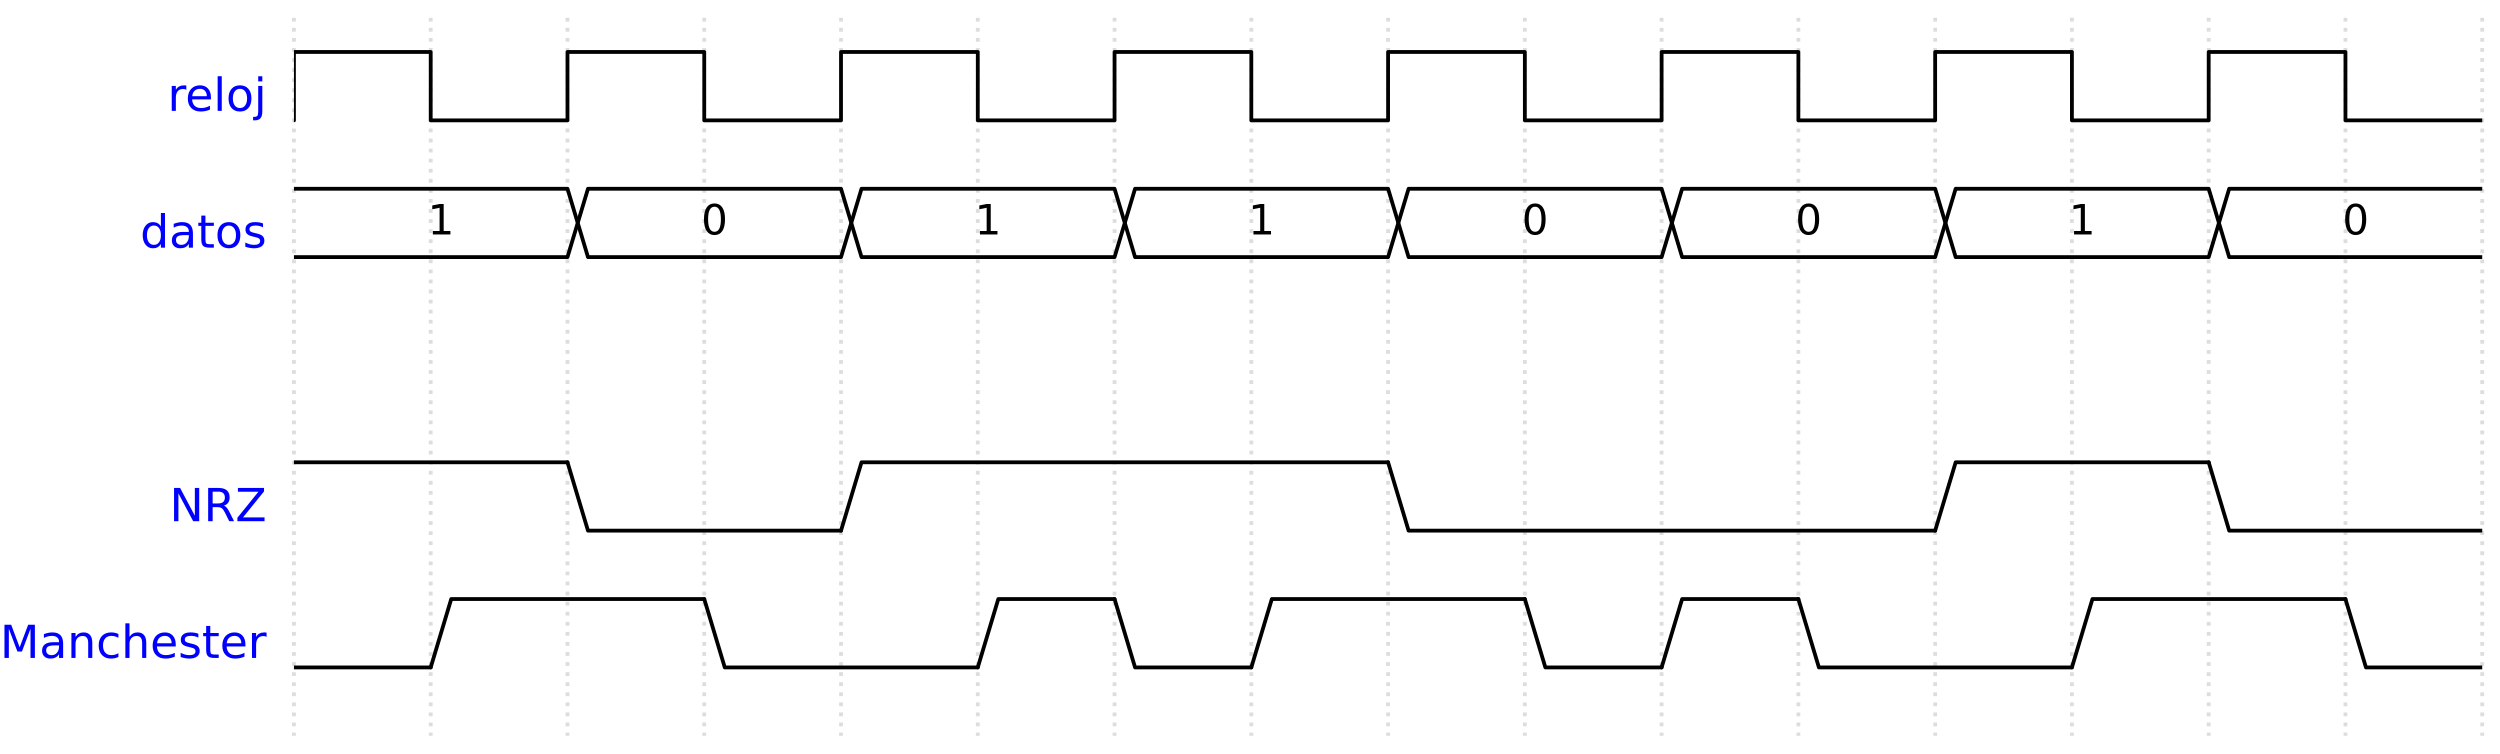
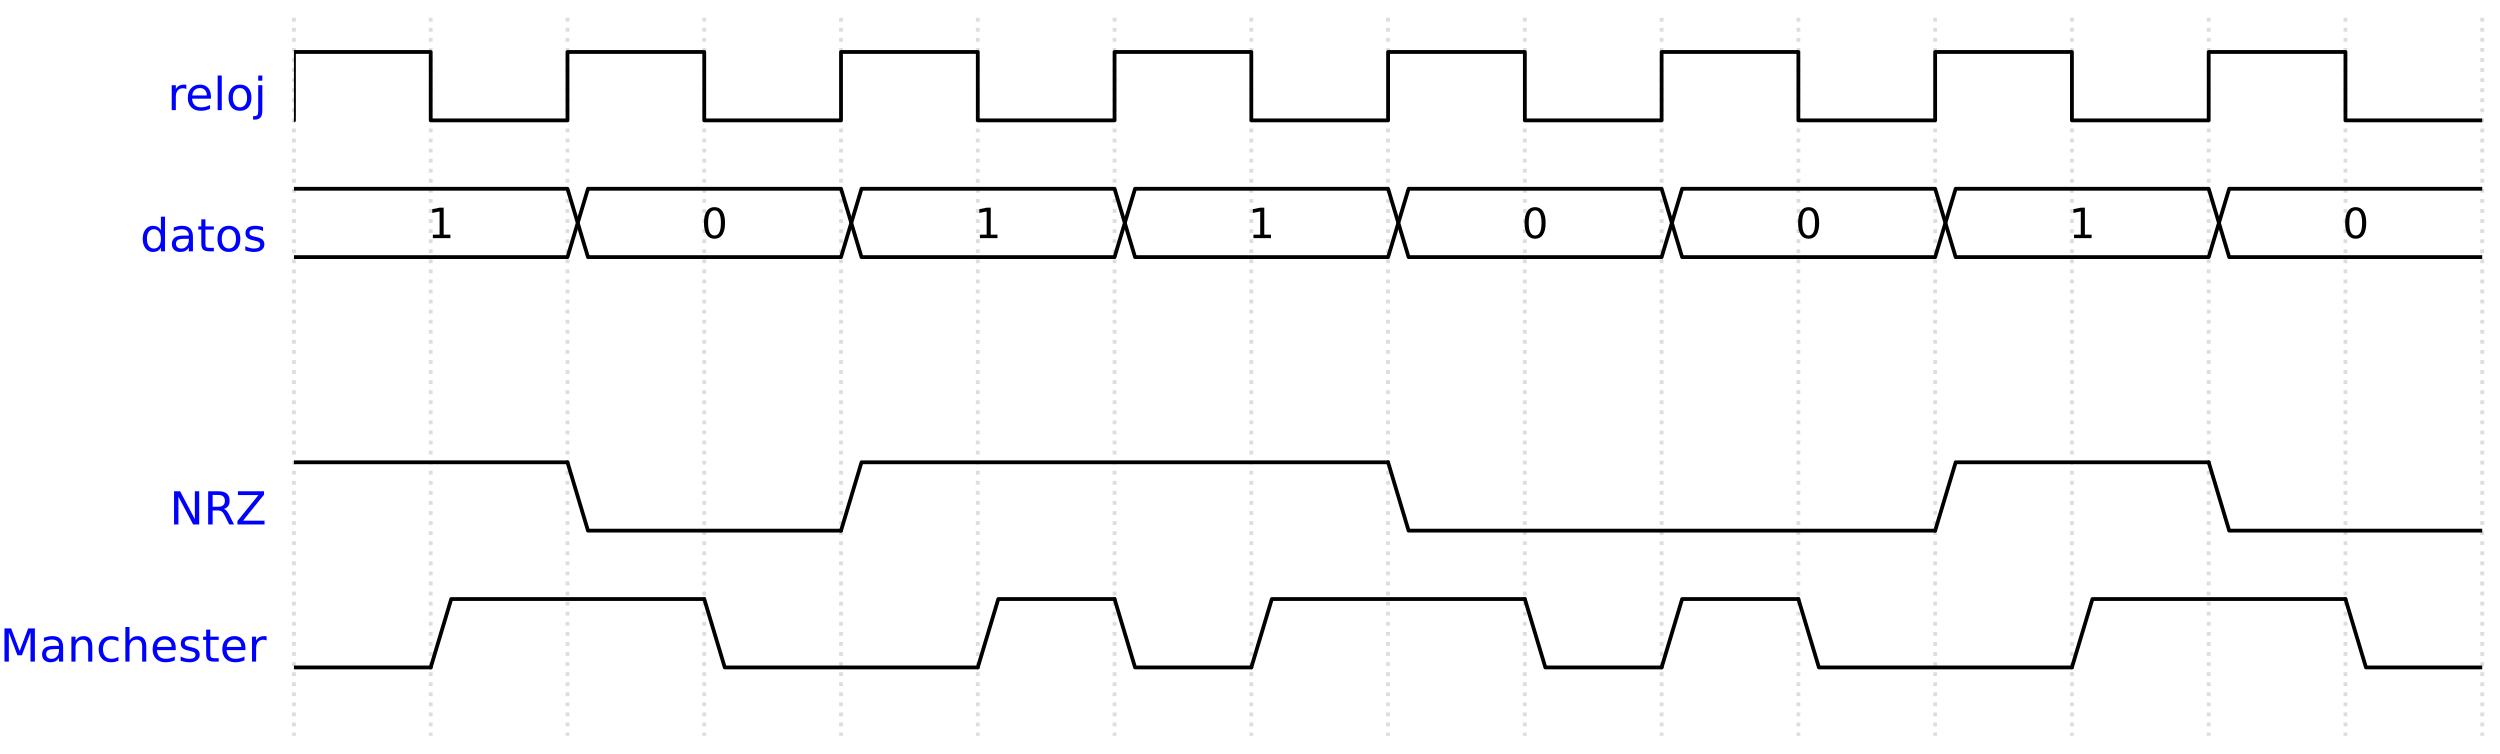
<svg xmlns="http://www.w3.org/2000/svg" xmlns:xlink="http://www.w3.org/1999/xlink" width="658.052pt" height="198.36pt" viewBox="0 0 658.052 198.36" version="1.1">
  <defs>
    <style type="text/css">*{stroke-linejoin: round; stroke-linecap: butt}</style>
  </defs>
  <g id="figure_1">
    <g id="patch_1">
      <path d="M 0 198.36  L 658.052 198.36  L 658.052 0  L 0 0  L 0 198.36  z " style="fill: none" />
    </g>
    <g id="axes_1">
      <g id="line2d_1">
-         <path d="M 77.372 4.68  L 77.372 193.68  " clip-path="url(#p7a6c16044b)" style="fill: none; stroke-dasharray: 1,1.65; stroke-dashoffset: 0; stroke: #dddddd" />
+         <path d="M 77.372 4.68  L 77.372 193.68  " clip-path="url(#p3ed9b1a35a)" style="fill: none; stroke-dasharray: 1,1.65; stroke-dashoffset: 0; stroke: #dddddd" />
      </g>
      <g id="line2d_2">
-         <path d="M 113.372 4.68  L 113.372 193.68  " clip-path="url(#p7a6c16044b)" style="fill: none; stroke-dasharray: 1,1.65; stroke-dashoffset: 0; stroke: #dddddd" />
+         <path d="M 113.372 4.68  L 113.372 193.68  " clip-path="url(#p3ed9b1a35a)" style="fill: none; stroke-dasharray: 1,1.65; stroke-dashoffset: 0; stroke: #dddddd" />
      </g>
      <g id="line2d_3">
-         <path d="M 149.372 4.68  L 149.372 193.68  " clip-path="url(#p7a6c16044b)" style="fill: none; stroke-dasharray: 1,1.65; stroke-dashoffset: 0; stroke: #dddddd" />
+         <path d="M 149.372 4.68  L 149.372 193.68  " clip-path="url(#p3ed9b1a35a)" style="fill: none; stroke-dasharray: 1,1.65; stroke-dashoffset: 0; stroke: #dddddd" />
      </g>
      <g id="line2d_4">
-         <path d="M 185.372 4.68  L 185.372 193.68  " clip-path="url(#p7a6c16044b)" style="fill: none; stroke-dasharray: 1,1.65; stroke-dashoffset: 0; stroke: #dddddd" />
+         <path d="M 185.372 4.68  L 185.372 193.68  " clip-path="url(#p3ed9b1a35a)" style="fill: none; stroke-dasharray: 1,1.65; stroke-dashoffset: 0; stroke: #dddddd" />
      </g>
      <g id="line2d_5">
-         <path d="M 221.372 4.68  L 221.372 193.68  " clip-path="url(#p7a6c16044b)" style="fill: none; stroke-dasharray: 1,1.65; stroke-dashoffset: 0; stroke: #dddddd" />
+         <path d="M 221.372 4.68  L 221.372 193.68  " clip-path="url(#p3ed9b1a35a)" style="fill: none; stroke-dasharray: 1,1.65; stroke-dashoffset: 0; stroke: #dddddd" />
      </g>
      <g id="line2d_6">
-         <path d="M 257.372 4.68  L 257.372 193.68  " clip-path="url(#p7a6c16044b)" style="fill: none; stroke-dasharray: 1,1.65; stroke-dashoffset: 0; stroke: #dddddd" />
+         <path d="M 257.372 4.68  L 257.372 193.68  " clip-path="url(#p3ed9b1a35a)" style="fill: none; stroke-dasharray: 1,1.65; stroke-dashoffset: 0; stroke: #dddddd" />
      </g>
      <g id="line2d_7">
-         <path d="M 293.372 4.68  L 293.372 193.68  " clip-path="url(#p7a6c16044b)" style="fill: none; stroke-dasharray: 1,1.65; stroke-dashoffset: 0; stroke: #dddddd" />
+         <path d="M 293.372 4.68  L 293.372 193.68  " clip-path="url(#p3ed9b1a35a)" style="fill: none; stroke-dasharray: 1,1.65; stroke-dashoffset: 0; stroke: #dddddd" />
      </g>
      <g id="line2d_8">
-         <path d="M 329.372 4.68  L 329.372 193.68  " clip-path="url(#p7a6c16044b)" style="fill: none; stroke-dasharray: 1,1.65; stroke-dashoffset: 0; stroke: #dddddd" />
+         <path d="M 329.372 4.68  L 329.372 193.68  " clip-path="url(#p3ed9b1a35a)" style="fill: none; stroke-dasharray: 1,1.65; stroke-dashoffset: 0; stroke: #dddddd" />
      </g>
      <g id="line2d_9">
-         <path d="M 365.372 4.68  L 365.372 193.68  " clip-path="url(#p7a6c16044b)" style="fill: none; stroke-dasharray: 1,1.65; stroke-dashoffset: 0; stroke: #dddddd" />
+         <path d="M 365.372 4.68  L 365.372 193.68  " clip-path="url(#p3ed9b1a35a)" style="fill: none; stroke-dasharray: 1,1.65; stroke-dashoffset: 0; stroke: #dddddd" />
      </g>
      <g id="line2d_10">
-         <path d="M 401.372 4.68  L 401.372 193.68  " clip-path="url(#p7a6c16044b)" style="fill: none; stroke-dasharray: 1,1.65; stroke-dashoffset: 0; stroke: #dddddd" />
+         <path d="M 401.372 4.68  L 401.372 193.68  " clip-path="url(#p3ed9b1a35a)" style="fill: none; stroke-dasharray: 1,1.65; stroke-dashoffset: 0; stroke: #dddddd" />
      </g>
      <g id="line2d_11">
-         <path d="M 437.372 4.68  L 437.372 193.68  " clip-path="url(#p7a6c16044b)" style="fill: none; stroke-dasharray: 1,1.65; stroke-dashoffset: 0; stroke: #dddddd" />
+         <path d="M 437.372 4.68  L 437.372 193.68  " clip-path="url(#p3ed9b1a35a)" style="fill: none; stroke-dasharray: 1,1.65; stroke-dashoffset: 0; stroke: #dddddd" />
      </g>
      <g id="line2d_12">
-         <path d="M 473.372 4.68  L 473.372 193.68  " clip-path="url(#p7a6c16044b)" style="fill: none; stroke-dasharray: 1,1.65; stroke-dashoffset: 0; stroke: #dddddd" />
+         <path d="M 473.372 4.68  L 473.372 193.68  " clip-path="url(#p3ed9b1a35a)" style="fill: none; stroke-dasharray: 1,1.65; stroke-dashoffset: 0; stroke: #dddddd" />
      </g>
      <g id="line2d_13">
-         <path d="M 509.372 4.68  L 509.372 193.68  " clip-path="url(#p7a6c16044b)" style="fill: none; stroke-dasharray: 1,1.65; stroke-dashoffset: 0; stroke: #dddddd" />
+         <path d="M 509.372 4.68  L 509.372 193.68  " clip-path="url(#p3ed9b1a35a)" style="fill: none; stroke-dasharray: 1,1.65; stroke-dashoffset: 0; stroke: #dddddd" />
      </g>
      <g id="line2d_14">
-         <path d="M 545.372 4.68  L 545.372 193.68  " clip-path="url(#p7a6c16044b)" style="fill: none; stroke-dasharray: 1,1.65; stroke-dashoffset: 0; stroke: #dddddd" />
+         <path d="M 545.372 4.68  L 545.372 193.68  " clip-path="url(#p3ed9b1a35a)" style="fill: none; stroke-dasharray: 1,1.65; stroke-dashoffset: 0; stroke: #dddddd" />
      </g>
      <g id="line2d_15">
-         <path d="M 581.372 4.68  L 581.372 193.68  " clip-path="url(#p7a6c16044b)" style="fill: none; stroke-dasharray: 1,1.65; stroke-dashoffset: 0; stroke: #dddddd" />
+         <path d="M 581.372 4.68  L 581.372 193.68  " clip-path="url(#p3ed9b1a35a)" style="fill: none; stroke-dasharray: 1,1.65; stroke-dashoffset: 0; stroke: #dddddd" />
      </g>
      <g id="line2d_16">
-         <path d="M 617.372 4.68  L 617.372 193.68  " clip-path="url(#p7a6c16044b)" style="fill: none; stroke-dasharray: 1,1.65; stroke-dashoffset: 0; stroke: #dddddd" />
+         <path d="M 617.372 4.68  L 617.372 193.68  " clip-path="url(#p3ed9b1a35a)" style="fill: none; stroke-dasharray: 1,1.65; stroke-dashoffset: 0; stroke: #dddddd" />
      </g>
      <g id="line2d_17">
-         <path d="M 653.372 4.68  L 653.372 193.68  " clip-path="url(#p7a6c16044b)" style="fill: none; stroke-dasharray: 1,1.65; stroke-dashoffset: 0; stroke: #dddddd" />
+         <path d="M 653.372 4.68  L 653.372 193.68  " clip-path="url(#p3ed9b1a35a)" style="fill: none; stroke-dasharray: 1,1.65; stroke-dashoffset: 0; stroke: #dddddd" />
      </g>
      <g id="patch_2">
-         <path d="M 77.372 67.68  L 149.372 67.68  L 152.072 58.68  L 149.372 49.68  L 77.372 49.68  " clip-path="url(#p2c645cff26)" style="fill: none; stroke: #000000; stroke-linecap: round" />
+         <path d="M 77.372 67.68  L 149.372 67.68  L 152.072 58.68  L 149.372 49.68  L 77.372 49.68  " clip-path="url(#pb64f9654d6)" style="fill: none; stroke: #000000; stroke-linecap: round" />
      </g>
      <g id="patch_3">
-         <path d="M 154.772 49.68  L 152.072 58.68  L 154.772 67.68  L 221.372 67.68  L 224.072 58.68  L 221.372 49.68  L 154.772 49.68  z " clip-path="url(#p2c645cff26)" style="fill: none; stroke: #000000; stroke-linecap: round" />
+         <path d="M 154.772 49.68  L 152.072 58.68  L 154.772 67.68  L 221.372 67.68  L 224.072 58.68  L 221.372 49.68  L 154.772 49.68  z " clip-path="url(#pb64f9654d6)" style="fill: none; stroke: #000000; stroke-linecap: round" />
      </g>
      <g id="patch_4">
-         <path d="M 226.772 49.68  L 224.072 58.68  L 226.772 67.68  L 293.372 67.68  L 296.072 58.68  L 293.372 49.68  L 226.772 49.68  z " clip-path="url(#p2c645cff26)" style="fill: none; stroke: #000000; stroke-linecap: round" />
+         <path d="M 226.772 49.68  L 224.072 58.68  L 226.772 67.68  L 293.372 67.68  L 296.072 58.68  L 293.372 49.68  L 226.772 49.68  z " clip-path="url(#pb64f9654d6)" style="fill: none; stroke: #000000; stroke-linecap: round" />
      </g>
      <g id="patch_5">
-         <path d="M 298.772 49.68  L 296.072 58.68  L 298.772 67.68  L 365.372 67.68  L 368.072 58.68  L 365.372 49.68  L 298.772 49.68  z " clip-path="url(#p2c645cff26)" style="fill: none; stroke: #000000; stroke-linecap: round" />
+         <path d="M 298.772 49.68  L 296.072 58.68  L 298.772 67.68  L 365.372 67.68  L 368.072 58.68  L 365.372 49.68  L 298.772 49.68  z " clip-path="url(#pb64f9654d6)" style="fill: none; stroke: #000000; stroke-linecap: round" />
      </g>
      <g id="patch_6">
-         <path d="M 370.772 49.68  L 368.072 58.68  L 370.772 67.68  L 437.372 67.68  L 440.072 58.68  L 437.372 49.68  L 370.772 49.68  z " clip-path="url(#p2c645cff26)" style="fill: none; stroke: #000000; stroke-linecap: round" />
+         <path d="M 370.772 49.68  L 368.072 58.68  L 370.772 67.68  L 437.372 67.68  L 440.072 58.68  L 437.372 49.68  L 370.772 49.68  z " clip-path="url(#pb64f9654d6)" style="fill: none; stroke: #000000; stroke-linecap: round" />
      </g>
      <g id="patch_7">
-         <path d="M 442.772 49.68  L 440.072 58.68  L 442.772 67.68  L 509.372 67.68  L 512.072 58.68  L 509.372 49.68  L 442.772 49.68  z " clip-path="url(#p2c645cff26)" style="fill: none; stroke: #000000; stroke-linecap: round" />
+         <path d="M 442.772 49.68  L 440.072 58.68  L 442.772 67.68  L 509.372 67.68  L 512.072 58.68  L 509.372 49.68  L 442.772 49.68  z " clip-path="url(#pb64f9654d6)" style="fill: none; stroke: #000000; stroke-linecap: round" />
      </g>
      <g id="patch_8">
-         <path d="M 514.772 49.68  L 512.072 58.68  L 514.772 67.68  L 581.372 67.68  L 584.072 58.68  L 581.372 49.68  L 514.772 49.68  z " clip-path="url(#p2c645cff26)" style="fill: none; stroke: #000000; stroke-linecap: round" />
+         <path d="M 514.772 49.68  L 512.072 58.68  L 514.772 67.68  L 581.372 67.68  L 584.072 58.68  L 581.372 49.68  L 514.772 49.68  z " clip-path="url(#pb64f9654d6)" style="fill: none; stroke: #000000; stroke-linecap: round" />
      </g>
      <g id="patch_9">
-         <path d="M 653.372 49.68  L 586.772 49.68  L 584.072 58.68  L 586.772 67.68  L 653.372 67.68  " clip-path="url(#p2c645cff26)" style="fill: none; stroke: #000000; stroke-linecap: round" />
+         <path d="M 653.372 49.68  L 586.772 49.68  L 584.072 58.68  L 586.772 67.68  L 653.372 67.68  " clip-path="url(#pb64f9654d6)" style="fill: none; stroke: #000000; stroke-linecap: round" />
      </g>
      <g id="line2d_18">
-         <path d="M 77.372 31.68  L 77.372 13.68  L 113.372 13.68  L 113.372 31.68  L 149.372 31.68  L 149.372 13.68  L 185.372 13.68  L 185.372 31.68  L 221.372 31.68  L 221.372 13.68  L 257.372 13.68  L 257.372 31.68  L 293.372 31.68  L 293.372 13.68  L 329.372 13.68  L 329.372 31.68  L 365.372 31.68  L 365.372 13.68  L 401.372 13.68  L 401.372 31.68  L 437.372 31.68  L 437.372 13.68  L 473.372 13.68  L 473.372 31.68  L 509.372 31.68  L 509.372 13.68  L 545.372 13.68  L 545.372 31.68  L 581.372 31.68  L 581.372 13.68  L 617.372 13.68  L 617.372 31.68  L 653.372 31.68  " clip-path="url(#p2c645cff26)" style="fill: none; stroke: #000000; stroke-linecap: round" />
+         <path d="M 77.372 31.68  L 77.372 13.68  L 113.372 13.68  L 113.372 31.68  L 149.372 31.68  L 149.372 13.68  L 185.372 13.68  L 185.372 31.68  L 221.372 31.68  L 221.372 13.68  L 257.372 13.68  L 257.372 31.68  L 293.372 31.68  L 293.372 13.68  L 329.372 13.68  L 329.372 31.68  L 365.372 31.68  L 365.372 13.68  L 401.372 13.68  L 401.372 31.68  L 437.372 31.68  L 437.372 13.68  L 473.372 13.68  L 473.372 31.68  L 509.372 31.68  L 509.372 13.68  L 545.372 13.68  L 545.372 31.68  L 581.372 31.68  L 581.372 13.68  L 617.372 13.68  L 617.372 31.68  L 653.372 31.68  " clip-path="url(#pb64f9654d6)" style="fill: none; stroke: #000000; stroke-linecap: round" />
      </g>
      <g id="line2d_19">
-         <path d="M 77.372 121.68  L 149.372 121.68  " clip-path="url(#p2c645cff26)" style="fill: none; stroke: #000000; stroke-linecap: round" />
+         <path d="M 77.372 121.68  L 149.372 121.68  " clip-path="url(#pb64f9654d6)" style="fill: none; stroke: #000000; stroke-linecap: round" />
      </g>
      <g id="line2d_20">
-         <path d="M 149.372 121.68  L 154.772 139.68  L 221.372 139.68  " clip-path="url(#p2c645cff26)" style="fill: none; stroke: #000000; stroke-linecap: round" />
+         <path d="M 149.372 121.68  L 154.772 139.68  L 221.372 139.68  " clip-path="url(#pb64f9654d6)" style="fill: none; stroke: #000000; stroke-linecap: round" />
      </g>
      <g id="line2d_21">
-         <path d="M 221.372 139.68  L 226.772 121.68  L 365.372 121.68  " clip-path="url(#p2c645cff26)" style="fill: none; stroke: #000000; stroke-linecap: round" />
+         <path d="M 221.372 139.68  L 226.772 121.68  L 365.372 121.68  " clip-path="url(#pb64f9654d6)" style="fill: none; stroke: #000000; stroke-linecap: round" />
      </g>
      <g id="line2d_22">
-         <path d="M 365.372 121.68  L 370.772 139.68  L 509.372 139.68  " clip-path="url(#p2c645cff26)" style="fill: none; stroke: #000000; stroke-linecap: round" />
+         <path d="M 365.372 121.68  L 370.772 139.68  L 509.372 139.68  " clip-path="url(#pb64f9654d6)" style="fill: none; stroke: #000000; stroke-linecap: round" />
      </g>
      <g id="line2d_23">
-         <path d="M 509.372 139.68  L 514.772 121.68  L 581.372 121.68  " clip-path="url(#p2c645cff26)" style="fill: none; stroke: #000000; stroke-linecap: round" />
+         <path d="M 509.372 139.68  L 514.772 121.68  L 581.372 121.68  " clip-path="url(#pb64f9654d6)" style="fill: none; stroke: #000000; stroke-linecap: round" />
      </g>
      <g id="line2d_24">
-         <path d="M 581.372 121.68  L 586.772 139.68  L 653.372 139.68  " clip-path="url(#p2c645cff26)" style="fill: none; stroke: #000000; stroke-linecap: round" />
+         <path d="M 581.372 121.68  L 586.772 139.68  L 653.372 139.68  " clip-path="url(#pb64f9654d6)" style="fill: none; stroke: #000000; stroke-linecap: round" />
      </g>
      <g id="line2d_25">
-         <path d="M 77.372 175.68  L 113.372 175.68  " clip-path="url(#p2c645cff26)" style="fill: none; stroke: #000000; stroke-linecap: round" />
+         <path d="M 77.372 175.68  L 113.372 175.68  " clip-path="url(#pb64f9654d6)" style="fill: none; stroke: #000000; stroke-linecap: round" />
      </g>
      <g id="line2d_26">
-         <path d="M 113.372 175.68  L 118.772 157.68  L 185.372 157.68  " clip-path="url(#p2c645cff26)" style="fill: none; stroke: #000000; stroke-linecap: round" />
+         <path d="M 113.372 175.68  L 118.772 157.68  L 185.372 157.68  " clip-path="url(#pb64f9654d6)" style="fill: none; stroke: #000000; stroke-linecap: round" />
      </g>
      <g id="line2d_27">
-         <path d="M 185.372 157.68  L 190.772 175.68  L 257.372 175.68  " clip-path="url(#p2c645cff26)" style="fill: none; stroke: #000000; stroke-linecap: round" />
+         <path d="M 185.372 157.68  L 190.772 175.68  L 257.372 175.68  " clip-path="url(#pb64f9654d6)" style="fill: none; stroke: #000000; stroke-linecap: round" />
      </g>
      <g id="line2d_28">
-         <path d="M 257.372 175.68  L 262.772 157.68  L 293.372 157.68  " clip-path="url(#p2c645cff26)" style="fill: none; stroke: #000000; stroke-linecap: round" />
+         <path d="M 257.372 175.68  L 262.772 157.68  L 293.372 157.68  " clip-path="url(#pb64f9654d6)" style="fill: none; stroke: #000000; stroke-linecap: round" />
      </g>
      <g id="line2d_29">
-         <path d="M 293.372 157.68  L 298.772 175.68  L 329.372 175.68  " clip-path="url(#p2c645cff26)" style="fill: none; stroke: #000000; stroke-linecap: round" />
+         <path d="M 293.372 157.68  L 298.772 175.68  L 329.372 175.68  " clip-path="url(#pb64f9654d6)" style="fill: none; stroke: #000000; stroke-linecap: round" />
      </g>
      <g id="line2d_30">
-         <path d="M 329.372 175.68  L 334.772 157.68  L 401.372 157.68  " clip-path="url(#p2c645cff26)" style="fill: none; stroke: #000000; stroke-linecap: round" />
+         <path d="M 329.372 175.68  L 334.772 157.68  L 401.372 157.68  " clip-path="url(#pb64f9654d6)" style="fill: none; stroke: #000000; stroke-linecap: round" />
      </g>
      <g id="line2d_31">
-         <path d="M 401.372 157.68  L 406.772 175.68  L 437.372 175.68  " clip-path="url(#p2c645cff26)" style="fill: none; stroke: #000000; stroke-linecap: round" />
+         <path d="M 401.372 157.68  L 406.772 175.68  L 437.372 175.68  " clip-path="url(#pb64f9654d6)" style="fill: none; stroke: #000000; stroke-linecap: round" />
      </g>
      <g id="line2d_32">
-         <path d="M 437.372 175.68  L 442.772 157.68  L 473.372 157.68  " clip-path="url(#p2c645cff26)" style="fill: none; stroke: #000000; stroke-linecap: round" />
+         <path d="M 437.372 175.68  L 442.772 157.68  L 473.372 157.68  " clip-path="url(#pb64f9654d6)" style="fill: none; stroke: #000000; stroke-linecap: round" />
      </g>
      <g id="line2d_33">
-         <path d="M 473.372 157.68  L 478.772 175.68  L 545.372 175.68  " clip-path="url(#p2c645cff26)" style="fill: none; stroke: #000000; stroke-linecap: round" />
+         <path d="M 473.372 157.68  L 478.772 175.68  L 545.372 175.68  " clip-path="url(#pb64f9654d6)" style="fill: none; stroke: #000000; stroke-linecap: round" />
      </g>
      <g id="line2d_34">
-         <path d="M 545.372 175.68  L 550.772 157.68  L 617.372 157.68  " clip-path="url(#p2c645cff26)" style="fill: none; stroke: #000000; stroke-linecap: round" />
+         <path d="M 545.372 175.68  L 550.772 157.68  L 617.372 157.68  " clip-path="url(#pb64f9654d6)" style="fill: none; stroke: #000000; stroke-linecap: round" />
      </g>
      <g id="line2d_35">
-         <path d="M 617.372 157.68  L 622.772 175.68  L 653.372 175.68  " clip-path="url(#p2c645cff26)" style="fill: none; stroke: #000000; stroke-linecap: round" />
+         <path d="M 617.372 157.68  L 622.772 175.68  L 653.372 175.68  " clip-path="url(#pb64f9654d6)" style="fill: none; stroke: #000000; stroke-linecap: round" />
      </g>
      <g id="text_1">
-         <g style="fill: #0000ff" transform="translate(44.115 29.18437) scale(0.12 -0.12)">
-           <defs>
-             <path id="DejaVuSans-72" d="M 2631 2963  Q 2534 3019 2420 3045  Q 2306 3072 2169 3072  Q 1681 3072 1420 2755  Q 1159 2438 1159 1844  L 1159 0  L 581 0  L 581 3500  L 1159 3500  L 1159 2956  Q 1341 3275 1631 3429  Q 1922 3584 2338 3584  Q 2397 3584 2469 3576  Q 2541 3569 2628 3553  L 2631 2963  z " transform="scale(0.015625)" />
-             <path id="DejaVuSans-65" d="M 3597 1894  L 3597 1613  L 953 1613  Q 991 1019 1311 708  Q 1631 397 2203 397  Q 2534 397 2845 478  Q 3156 559 3463 722  L 3463 178  Q 3153 47 2828 -22  Q 2503 -91 2169 -91  Q 1331 -91 842 396  Q 353 884 353 1716  Q 353 2575 817 3079  Q 1281 3584 2069 3584  Q 2775 3584 3186 3129  Q 3597 2675 3597 1894  z M 3022 2063  Q 3016 2534 2758 2815  Q 2500 3097 2075 3097  Q 1594 3097 1305 2825  Q 1016 2553 972 2059  L 3022 2063  z " transform="scale(0.015625)" />
-             <path id="DejaVuSans-6c" d="M 603 4863  L 1178 4863  L 1178 0  L 603 0  L 603 4863  z " transform="scale(0.015625)" />
-             <path id="DejaVuSans-6f" d="M 1959 3097  Q 1497 3097 1228 2736  Q 959 2375 959 1747  Q 959 1119 1226 758  Q 1494 397 1959 397  Q 2419 397 2687 759  Q 2956 1122 2956 1747  Q 2956 2369 2687 2733  Q 2419 3097 1959 3097  z M 1959 3584  Q 2709 3584 3137 3096  Q 3566 2609 3566 1747  Q 3566 888 3137 398  Q 2709 -91 1959 -91  Q 1206 -91 779 398  Q 353 888 353 1747  Q 353 2609 779 3096  Q 1206 3584 1959 3584  z " transform="scale(0.015625)" />
-             <path id="DejaVuSans-6a" d="M 603 3500  L 1178 3500  L 1178 -63  Q 1178 -731 923 -1031  Q 669 -1331 103 -1331  L -116 -1331  L -116 -844  L 38 -844  Q 366 -844 484 -692  Q 603 -541 603 -63  L 603 3500  z M 603 4863  L 1178 4863  L 1178 4134  L 603 4134  L 603 4863  z " transform="scale(0.015625)" />
-           </defs>
-           <use xlink:href="#DejaVuSans-72" />
-           <use xlink:href="#DejaVuSans-65" transform="translate(38.86328 0)" />
-           <use xlink:href="#DejaVuSans-6c" transform="translate(100.3867 0)" />
-           <use xlink:href="#DejaVuSans-6f" transform="translate(128.1699 0)" />
-           <use xlink:href="#DejaVuSans-6a" transform="translate(189.3516 0)" />
+         <g style="fill: #0000ff" transform="translate(44.10938 28.99125) scale(0.12 -0.12)">
+           <defs>
+             <path id="DejaVuSans-55" d="M 2631 2963  Q 2534 3019 2420 3045  Q 2306 3072 2169 3072  Q 1681 3072 1420 2755  Q 1159 2438 1159 1844  L 1159 0  L 581 0  L 581 3500  L 1159 3500  L 1159 2956  Q 1341 3275 1631 3429  Q 1922 3584 2338 3584  Q 2397 3584 2469 3576  Q 2541 3569 2628 3553  L 2631 2963  z " transform="scale(0.015625)" />
+             <path id="DejaVuSans-48" d="M 3597 1894  L 3597 1613  L 953 1613  Q 991 1019 1311 708  Q 1631 397 2203 397  Q 2534 397 2845 478  Q 3156 559 3463 722  L 3463 178  Q 3153 47 2828 -22  Q 2503 -91 2169 -91  Q 1331 -91 842 396  Q 353 884 353 1716  Q 353 2575 817 3079  Q 1281 3584 2069 3584  Q 2775 3584 3186 3129  Q 3597 2675 3597 1894  z M 3022 2063  Q 3016 2534 2758 2815  Q 2500 3097 2075 3097  Q 1594 3097 1305 2825  Q 1016 2553 972 2059  L 3022 2063  z " transform="scale(0.015625)" />
+             <path id="DejaVuSans-4f" d="M 603 4863  L 1178 4863  L 1178 0  L 603 0  L 603 4863  z " transform="scale(0.015625)" />
+             <path id="DejaVuSans-52" d="M 1959 3097  Q 1497 3097 1228 2736  Q 959 2375 959 1747  Q 959 1119 1226 758  Q 1494 397 1959 397  Q 2419 397 2687 759  Q 2956 1122 2956 1747  Q 2956 2369 2687 2733  Q 2419 3097 1959 3097  z M 1959 3584  Q 2709 3584 3137 3096  Q 3566 2609 3566 1747  Q 3566 888 3137 398  Q 2709 -91 1959 -91  Q 1206 -91 779 398  Q 353 888 353 1747  Q 353 2609 779 3096  Q 1206 3584 1959 3584  z " transform="scale(0.015625)" />
+             <path id="DejaVuSans-4d" d="M 603 3500  L 1178 3500  L 1178 -63  Q 1178 -731 923 -1031  Q 669 -1331 103 -1331  L -116 -1331  L -116 -844  L 38 -844  Q 366 -844 484 -692  Q 603 -541 603 -63  L 603 3500  z M 603 4863  L 1178 4863  L 1178 4134  L 603 4134  L 603 4863  z " transform="scale(0.015625)" />
+           </defs>
+           <use xlink:href="#DejaVuSans-55" />
+           <use xlink:href="#DejaVuSans-48" transform="translate(38.90625 0)" />
+           <use xlink:href="#DejaVuSans-4f" transform="translate(100.4375 0)" />
+           <use xlink:href="#DejaVuSans-52" transform="translate(128.2188 0)" />
+           <use xlink:href="#DejaVuSans-4d" transform="translate(189.4062 0)" />
        </g>
      </g>
      <g id="text_2">
-         <g style="fill: #0000ff" transform="translate(36.90187 65.18438) scale(0.12 -0.12)">
-           <defs>
-             <path id="DejaVuSans-64" d="M 2906 2969  L 2906 4863  L 3481 4863  L 3481 0  L 2906 0  L 2906 525  Q 2725 213 2448 61  Q 2172 -91 1784 -91  Q 1150 -91 751 415  Q 353 922 353 1747  Q 353 2572 751 3078  Q 1150 3584 1784 3584  Q 2172 3584 2448 3432  Q 2725 3281 2906 2969  z M 947 1747  Q 947 1113 1208 752  Q 1469 391 1925 391  Q 2381 391 2643 752  Q 2906 1113 2906 1747  Q 2906 2381 2643 2742  Q 2381 3103 1925 3103  Q 1469 3103 1208 2742  Q 947 2381 947 1747  z " transform="scale(0.015625)" />
-             <path id="DejaVuSans-61" d="M 2194 1759  Q 1497 1759 1228 1600  Q 959 1441 959 1056  Q 959 750 1161 570  Q 1363 391 1709 391  Q 2188 391 2477 730  Q 2766 1069 2766 1631  L 2766 1759  L 2194 1759  z M 3341 1997  L 3341 0  L 2766 0  L 2766 531  Q 2569 213 2275 61  Q 1981 -91 1556 -91  Q 1019 -91 701 211  Q 384 513 384 1019  Q 384 1609 779 1909  Q 1175 2209 1959 2209  L 2766 2209  L 2766 2266  Q 2766 2663 2505 2880  Q 2244 3097 1772 3097  Q 1472 3097 1187 3025  Q 903 2953 641 2809  L 641 3341  Q 956 3463 1253 3523  Q 1550 3584 1831 3584  Q 2591 3584 2966 3190  Q 3341 2797 3341 1997  z " transform="scale(0.015625)" />
-             <path id="DejaVuSans-74" d="M 1172 4494  L 1172 3500  L 2356 3500  L 2356 3053  L 1172 3053  L 1172 1153  Q 1172 725 1289 603  Q 1406 481 1766 481  L 2356 481  L 2356 0  L 1766 0  Q 1100 0 847 248  Q 594 497 594 1153  L 594 3053  L 172 3053  L 172 3500  L 594 3500  L 594 4494  L 1172 4494  z " transform="scale(0.015625)" />
-             <path id="DejaVuSans-73" d="M 2834 3397  L 2834 2853  Q 2591 2978 2328 3040  Q 2066 3103 1784 3103  Q 1356 3103 1142 2972  Q 928 2841 928 2578  Q 928 2378 1081 2264  Q 1234 2150 1697 2047  L 1894 2003  Q 2506 1872 2764 1633  Q 3022 1394 3022 966  Q 3022 478 2636 193  Q 2250 -91 1575 -91  Q 1294 -91 989 -36  Q 684 19 347 128  L 347 722  Q 666 556 975 473  Q 1284 391 1588 391  Q 1994 391 2212 530  Q 2431 669 2431 922  Q 2431 1156 2273 1281  Q 2116 1406 1581 1522  L 1381 1569  Q 847 1681 609 1914  Q 372 2147 372 2553  Q 372 3047 722 3315  Q 1072 3584 1716 3584  Q 2034 3584 2315 3537  Q 2597 3491 2834 3397  z " transform="scale(0.015625)" />
-           </defs>
-           <use xlink:href="#DejaVuSans-64" />
-           <use xlink:href="#DejaVuSans-61" transform="translate(63.47656 0)" />
-           <use xlink:href="#DejaVuSans-74" transform="translate(124.7559 0)" />
-           <use xlink:href="#DejaVuSans-6f" transform="translate(163.9648 0)" />
-           <use xlink:href="#DejaVuSans-73" transform="translate(225.1465 0)" />
+         <g style="fill: #0000ff" transform="translate(36.90187 66.15375) scale(0.12 -0.12)">
+           <defs>
+             <path id="DejaVuSans-47" d="M 2906 2969  L 2906 4863  L 3481 4863  L 3481 0  L 2906 0  L 2906 525  Q 2725 213 2448 61  Q 2172 -91 1784 -91  Q 1150 -91 751 415  Q 353 922 353 1747  Q 353 2572 751 3078  Q 1150 3584 1784 3584  Q 2172 3584 2448 3432  Q 2725 3281 2906 2969  z M 947 1747  Q 947 1113 1208 752  Q 1469 391 1925 391  Q 2381 391 2643 752  Q 2906 1113 2906 1747  Q 2906 2381 2643 2742  Q 2381 3103 1925 3103  Q 1469 3103 1208 2742  Q 947 2381 947 1747  z " transform="scale(0.015625)" />
+             <path id="DejaVuSans-44" d="M 2194 1759  Q 1497 1759 1228 1600  Q 959 1441 959 1056  Q 959 750 1161 570  Q 1363 391 1709 391  Q 2188 391 2477 730  Q 2766 1069 2766 1631  L 2766 1759  L 2194 1759  z M 3341 1997  L 3341 0  L 2766 0  L 2766 531  Q 2569 213 2275 61  Q 1981 -91 1556 -91  Q 1019 -91 701 211  Q 384 513 384 1019  Q 384 1609 779 1909  Q 1175 2209 1959 2209  L 2766 2209  L 2766 2266  Q 2766 2663 2505 2880  Q 2244 3097 1772 3097  Q 1472 3097 1187 3025  Q 903 2953 641 2809  L 641 3341  Q 956 3463 1253 3523  Q 1550 3584 1831 3584  Q 2591 3584 2966 3190  Q 3341 2797 3341 1997  z " transform="scale(0.015625)" />
+             <path id="DejaVuSans-57" d="M 1172 4494  L 1172 3500  L 2356 3500  L 2356 3053  L 1172 3053  L 1172 1153  Q 1172 725 1289 603  Q 1406 481 1766 481  L 2356 481  L 2356 0  L 1766 0  Q 1100 0 847 248  Q 594 497 594 1153  L 594 3053  L 172 3053  L 172 3500  L 594 3500  L 594 4494  L 1172 4494  z " transform="scale(0.015625)" />
+             <path id="DejaVuSans-56" d="M 2834 3397  L 2834 2853  Q 2591 2978 2328 3040  Q 2066 3103 1784 3103  Q 1356 3103 1142 2972  Q 928 2841 928 2578  Q 928 2378 1081 2264  Q 1234 2150 1697 2047  L 1894 2003  Q 2506 1872 2764 1633  Q 3022 1394 3022 966  Q 3022 478 2636 193  Q 2250 -91 1575 -91  Q 1294 -91 989 -36  Q 684 19 347 128  L 347 722  Q 666 556 975 473  Q 1284 391 1588 391  Q 1994 391 2212 530  Q 2431 669 2431 922  Q 2431 1156 2273 1281  Q 2116 1406 1581 1522  L 1381 1569  Q 847 1681 609 1914  Q 372 2147 372 2553  Q 372 3047 722 3315  Q 1072 3584 1716 3584  Q 2034 3584 2315 3537  Q 2597 3491 2834 3397  z " transform="scale(0.015625)" />
+           </defs>
+           <use xlink:href="#DejaVuSans-47" />
+           <use xlink:href="#DejaVuSans-44" transform="translate(63.48438 0)" />
+           <use xlink:href="#DejaVuSans-57" transform="translate(124.7656 0)" />
+           <use xlink:href="#DejaVuSans-52" transform="translate(163.9688 0)" />
+           <use xlink:href="#DejaVuSans-56" transform="translate(225.1562 0)" />
        </g>
      </g>
      <g id="text_3">
-         <g transform="translate(112.5725 61.71531) scale(0.11 -0.11)">
-           <defs>
-             <path id="DejaVuSans-31" d="M 794 531  L 1825 531  L 1825 4091  L 703 3866  L 703 4441  L 1819 4666  L 2450 4666  L 2450 531  L 3481 531  L 3481 0  L 794 0  L 794 531  z " transform="scale(0.015625)" />
+         <g transform="translate(112.5725 62.68984) scale(0.11 -0.11)">
+           <defs>
+             <path id="DejaVuSans-14" d="M 794 531  L 1825 531  L 1825 4091  L 703 3866  L 703 4441  L 1819 4666  L 2450 4666  L 2450 531  L 3481 531  L 3481 0  L 794 0  L 794 531  z " transform="scale(0.015625)" />
+           </defs>
+           <use xlink:href="#DejaVuSans-14" />
+         </g>
+       </g>
+       <g id="text_4">
+         <g transform="translate(184.5725 62.68383) scale(0.11 -0.11)">
+           <defs>
+             <path id="DejaVuSans-13" d="M 2034 4250  Q 1547 4250 1301 3770  Q 1056 3291 1056 2328  Q 1056 1369 1301 889  Q 1547 409 2034 409  Q 2525 409 2770 889  Q 3016 1369 3016 2328  Q 3016 3291 2770 3770  Q 2525 4250 2034 4250  z M 2034 4750  Q 2819 4750 3233 4129  Q 3647 3509 3647 2328  Q 3647 1150 3233 529  Q 2819 -91 2034 -91  Q 1250 -91 836 529  Q 422 1150 422 2328  Q 422 3509 836 4129  Q 1250 4750 2034 4750  z " transform="scale(0.015625)" />
+           </defs>
+           <use xlink:href="#DejaVuSans-13" />
+         </g>
+       </g>
+       <g id="text_5">
+         <g transform="translate(256.5725 62.68984) scale(0.11 -0.11)">
+           <use xlink:href="#DejaVuSans-14" />
+         </g>
+       </g>
+       <g id="text_6">
+         <g transform="translate(328.5725 62.68984) scale(0.11 -0.11)">
+           <use xlink:href="#DejaVuSans-14" />
+         </g>
+       </g>
+       <g id="text_7">
+         <g transform="translate(400.5725 62.68383) scale(0.11 -0.11)">
+           <use xlink:href="#DejaVuSans-13" />
+         </g>
+       </g>
+       <g id="text_8">
+         <g transform="translate(472.5725 62.68383) scale(0.11 -0.11)">
+           <use xlink:href="#DejaVuSans-13" />
+         </g>
+       </g>
+       <g id="text_9">
+         <g transform="translate(544.5725 62.68984) scale(0.11 -0.11)">
+           <use xlink:href="#DejaVuSans-14" />
+         </g>
+       </g>
+       <g id="text_10">
+         <g transform="translate(616.5725 62.68383) scale(0.11 -0.11)">
+           <use xlink:href="#DejaVuSans-13" />
+         </g>
+       </g>
+       <g id="text_11">
+         <g style="fill: #0000ff" transform="translate(44.63625 138.0544) scale(0.12 -0.12)">
+           <defs>
+             <path id="DejaVuSans-31" d="M 628 4666  L 1478 4666  L 3547 763  L 3547 4666  L 4159 4666  L 4159 0  L 3309 0  L 1241 3903  L 1241 0  L 628 0  L 628 4666  z " transform="scale(0.015625)" />
+             <path id="DejaVuSans-35" d="M 2841 2188  Q 3044 2119 3236 1894  Q 3428 1669 3622 1275  L 4263 0  L 3584 0  L 2988 1197  Q 2756 1666 2539 1819  Q 2322 1972 1947 1972  L 1259 1972  L 1259 0  L 628 0  L 628 4666  L 2053 4666  Q 2853 4666 3247 4331  Q 3641 3997 3641 3322  Q 3641 2881 3436 2590  Q 3231 2300 2841 2188  z M 1259 4147  L 1259 2491  L 2053 2491  Q 2509 2491 2742 2702  Q 2975 2913 2975 3322  Q 2975 3731 2742 3939  Q 2509 4147 2053 4147  L 1259 4147  z " transform="scale(0.015625)" />
+             <path id="DejaVuSans-3d" d="M 359 4666  L 4025 4666  L 4025 4184  L 1075 531  L 4097 531  L 4097 0  L 288 0  L 288 481  L 3238 4134  L 359 4134  L 359 4666  z " transform="scale(0.015625)" />
          </defs>
          <use xlink:href="#DejaVuSans-31" />
-         </g>
-       </g>
-       <g id="text_4">
-         <g transform="translate(184.5725 61.71531) scale(0.11 -0.11)">
-           <defs>
-             <path id="DejaVuSans-30" d="M 2034 4250  Q 1547 4250 1301 3770  Q 1056 3291 1056 2328  Q 1056 1369 1301 889  Q 1547 409 2034 409  Q 2525 409 2770 889  Q 3016 1369 3016 2328  Q 3016 3291 2770 3770  Q 2525 4250 2034 4250  z M 2034 4750  Q 2819 4750 3233 4129  Q 3647 3509 3647 2328  Q 3647 1150 3233 529  Q 2819 -91 2034 -91  Q 1250 -91 836 529  Q 422 1150 422 2328  Q 422 3509 836 4129  Q 1250 4750 2034 4750  z " transform="scale(0.015625)" />
+           <use xlink:href="#DejaVuSans-35" transform="translate(74.8125 0)" />
+           <use xlink:href="#DejaVuSans-3d" transform="translate(144.2969 0)" />
+         </g>
+       </g>
+       <g id="text_12">
+         <g style="fill: #0000ff" transform="translate(0 174.1538) scale(0.12 -0.12)">
+           <defs>
+             <path id="DejaVuSans-30" d="M 628 4666  L 1569 4666  L 2759 1491  L 3956 4666  L 4897 4666  L 4897 0  L 4281 0  L 4281 4097  L 3078 897  L 2444 897  L 1241 4097  L 1241 0  L 628 0  L 628 4666  z " transform="scale(0.015625)" />
+             <path id="DejaVuSans-51" d="M 3513 2113  L 3513 0  L 2938 0  L 2938 2094  Q 2938 2591 2744 2837  Q 2550 3084 2163 3084  Q 1697 3084 1428 2787  Q 1159 2491 1159 1978  L 1159 0  L 581 0  L 581 3500  L 1159 3500  L 1159 2956  Q 1366 3272 1645 3428  Q 1925 3584 2291 3584  Q 2894 3584 3203 3211  Q 3513 2838 3513 2113  z " transform="scale(0.015625)" />
+             <path id="DejaVuSans-46" d="M 3122 3366  L 3122 2828  Q 2878 2963 2633 3030  Q 2388 3097 2138 3097  Q 1578 3097 1268 2742  Q 959 2388 959 1747  Q 959 1106 1268 751  Q 1578 397 2138 397  Q 2388 397 2633 464  Q 2878 531 3122 666  L 3122 134  Q 2881 22 2623 -34  Q 2366 -91 2075 -91  Q 1284 -91 818 406  Q 353 903 353 1747  Q 353 2603 823 3093  Q 1294 3584 2113 3584  Q 2378 3584 2631 3529  Q 2884 3475 3122 3366  z " transform="scale(0.015625)" />
+             <path id="DejaVuSans-4b" d="M 3513 2113  L 3513 0  L 2938 0  L 2938 2094  Q 2938 2591 2744 2837  Q 2550 3084 2163 3084  Q 1697 3084 1428 2787  Q 1159 2491 1159 1978  L 1159 0  L 581 0  L 581 4863  L 1159 4863  L 1159 2956  Q 1366 3272 1645 3428  Q 1925 3584 2291 3584  Q 2894 3584 3203 3211  Q 3513 2838 3513 2113  z " transform="scale(0.015625)" />
          </defs>
          <use xlink:href="#DejaVuSans-30" />
-         </g>
-       </g>
-       <g id="text_5">
-         <g transform="translate(256.5725 61.71531) scale(0.11 -0.11)">
-           <use xlink:href="#DejaVuSans-31" />
-         </g>
-       </g>
-       <g id="text_6">
-         <g transform="translate(328.5725 61.71531) scale(0.11 -0.11)">
-           <use xlink:href="#DejaVuSans-31" />
-         </g>
-       </g>
-       <g id="text_7">
-         <g transform="translate(400.5725 61.71531) scale(0.11 -0.11)">
-           <use xlink:href="#DejaVuSans-30" />
-         </g>
-       </g>
-       <g id="text_8">
-         <g transform="translate(472.5725 61.71531) scale(0.11 -0.11)">
-           <use xlink:href="#DejaVuSans-30" />
-         </g>
-       </g>
-       <g id="text_9">
-         <g transform="translate(544.5725 61.71531) scale(0.11 -0.11)">
-           <use xlink:href="#DejaVuSans-31" />
-         </g>
-       </g>
-       <g id="text_10">
-         <g transform="translate(616.5725 61.71531) scale(0.11 -0.11)">
-           <use xlink:href="#DejaVuSans-30" />
-         </g>
-       </g>
-       <g id="text_11">
-         <g style="fill: #0000ff" transform="translate(44.63625 137.1844) scale(0.12 -0.12)">
-           <defs>
-             <path id="DejaVuSans-4e" d="M 628 4666  L 1478 4666  L 3547 763  L 3547 4666  L 4159 4666  L 4159 0  L 3309 0  L 1241 3903  L 1241 0  L 628 0  L 628 4666  z " transform="scale(0.015625)" />
-             <path id="DejaVuSans-52" d="M 2841 2188  Q 3044 2119 3236 1894  Q 3428 1669 3622 1275  L 4263 0  L 3584 0  L 2988 1197  Q 2756 1666 2539 1819  Q 2322 1972 1947 1972  L 1259 1972  L 1259 0  L 628 0  L 628 4666  L 2053 4666  Q 2853 4666 3247 4331  Q 3641 3997 3641 3322  Q 3641 2881 3436 2590  Q 3231 2300 2841 2188  z M 1259 4147  L 1259 2491  L 2053 2491  Q 2509 2491 2742 2702  Q 2975 2913 2975 3322  Q 2975 3731 2742 3939  Q 2509 4147 2053 4147  L 1259 4147  z " transform="scale(0.015625)" />
-             <path id="DejaVuSans-5a" d="M 359 4666  L 4025 4666  L 4025 4184  L 1075 531  L 4097 531  L 4097 0  L 288 0  L 288 481  L 3238 4134  L 359 4134  L 359 4666  z " transform="scale(0.015625)" />
-           </defs>
-           <use xlink:href="#DejaVuSans-4e" />
-           <use xlink:href="#DejaVuSans-52" transform="translate(74.80469 0)" />
-           <use xlink:href="#DejaVuSans-5a" transform="translate(144.2871 0)" />
-         </g>
-       </g>
-       <g id="text_12">
-         <g style="fill: #0000ff" transform="translate(0 173.1844) scale(0.12 -0.12)">
-           <defs>
-             <path id="DejaVuSans-4d" d="M 628 4666  L 1569 4666  L 2759 1491  L 3956 4666  L 4897 4666  L 4897 0  L 4281 0  L 4281 4097  L 3078 897  L 2444 897  L 1241 4097  L 1241 0  L 628 0  L 628 4666  z " transform="scale(0.015625)" />
-             <path id="DejaVuSans-6e" d="M 3513 2113  L 3513 0  L 2938 0  L 2938 2094  Q 2938 2591 2744 2837  Q 2550 3084 2163 3084  Q 1697 3084 1428 2787  Q 1159 2491 1159 1978  L 1159 0  L 581 0  L 581 3500  L 1159 3500  L 1159 2956  Q 1366 3272 1645 3428  Q 1925 3584 2291 3584  Q 2894 3584 3203 3211  Q 3513 2838 3513 2113  z " transform="scale(0.015625)" />
-             <path id="DejaVuSans-63" d="M 3122 3366  L 3122 2828  Q 2878 2963 2633 3030  Q 2388 3097 2138 3097  Q 1578 3097 1268 2742  Q 959 2388 959 1747  Q 959 1106 1268 751  Q 1578 397 2138 397  Q 2388 397 2633 464  Q 2878 531 3122 666  L 3122 134  Q 2881 22 2623 -34  Q 2366 -91 2075 -91  Q 1284 -91 818 406  Q 353 903 353 1747  Q 353 2603 823 3093  Q 1294 3584 2113 3584  Q 2378 3584 2631 3529  Q 2884 3475 3122 3366  z " transform="scale(0.015625)" />
-             <path id="DejaVuSans-68" d="M 3513 2113  L 3513 0  L 2938 0  L 2938 2094  Q 2938 2591 2744 2837  Q 2550 3084 2163 3084  Q 1697 3084 1428 2787  Q 1159 2491 1159 1978  L 1159 0  L 581 0  L 581 4863  L 1159 4863  L 1159 2956  Q 1366 3272 1645 3428  Q 1925 3584 2291 3584  Q 2894 3584 3203 3211  Q 3513 2838 3513 2113  z " transform="scale(0.015625)" />
-           </defs>
-           <use xlink:href="#DejaVuSans-4d" />
-           <use xlink:href="#DejaVuSans-61" transform="translate(86.2793 0)" />
-           <use xlink:href="#DejaVuSans-6e" transform="translate(147.5586 0)" />
-           <use xlink:href="#DejaVuSans-63" transform="translate(210.9375 0)" />
-           <use xlink:href="#DejaVuSans-68" transform="translate(265.918 0)" />
-           <use xlink:href="#DejaVuSans-65" transform="translate(329.2969 0)" />
-           <use xlink:href="#DejaVuSans-73" transform="translate(390.8203 0)" />
-           <use xlink:href="#DejaVuSans-74" transform="translate(442.9199 0)" />
-           <use xlink:href="#DejaVuSans-65" transform="translate(482.1289 0)" />
-           <use xlink:href="#DejaVuSans-72" transform="translate(543.6523 0)" />
+           <use xlink:href="#DejaVuSans-44" transform="translate(86.28125 0)" />
+           <use xlink:href="#DejaVuSans-51" transform="translate(147.5625 0)" />
+           <use xlink:href="#DejaVuSans-46" transform="translate(210.9375 0)" />
+           <use xlink:href="#DejaVuSans-4b" transform="translate(265.9219 0)" />
+           <use xlink:href="#DejaVuSans-48" transform="translate(329.2969 0)" />
+           <use xlink:href="#DejaVuSans-56" transform="translate(390.8281 0)" />
+           <use xlink:href="#DejaVuSans-57" transform="translate(442.9219 0)" />
+           <use xlink:href="#DejaVuSans-48" transform="translate(482.125 0)" />
+           <use xlink:href="#DejaVuSans-55" transform="translate(543.6562 0)" />
        </g>
      </g>
    </g>
  </g>
  <defs>
-     <clipPath id="p7a6c16044b">
+     <clipPath id="p3ed9b1a35a">
      <rect x="1.052" y="-0" width="657" height="198.36" />
    </clipPath>
-     <clipPath id="p2c645cff26">
+     <clipPath id="pb64f9654d6">
      <rect x="77.372" y="11.88" width="576" height="199.8" />
    </clipPath>
  </defs>
</svg>
